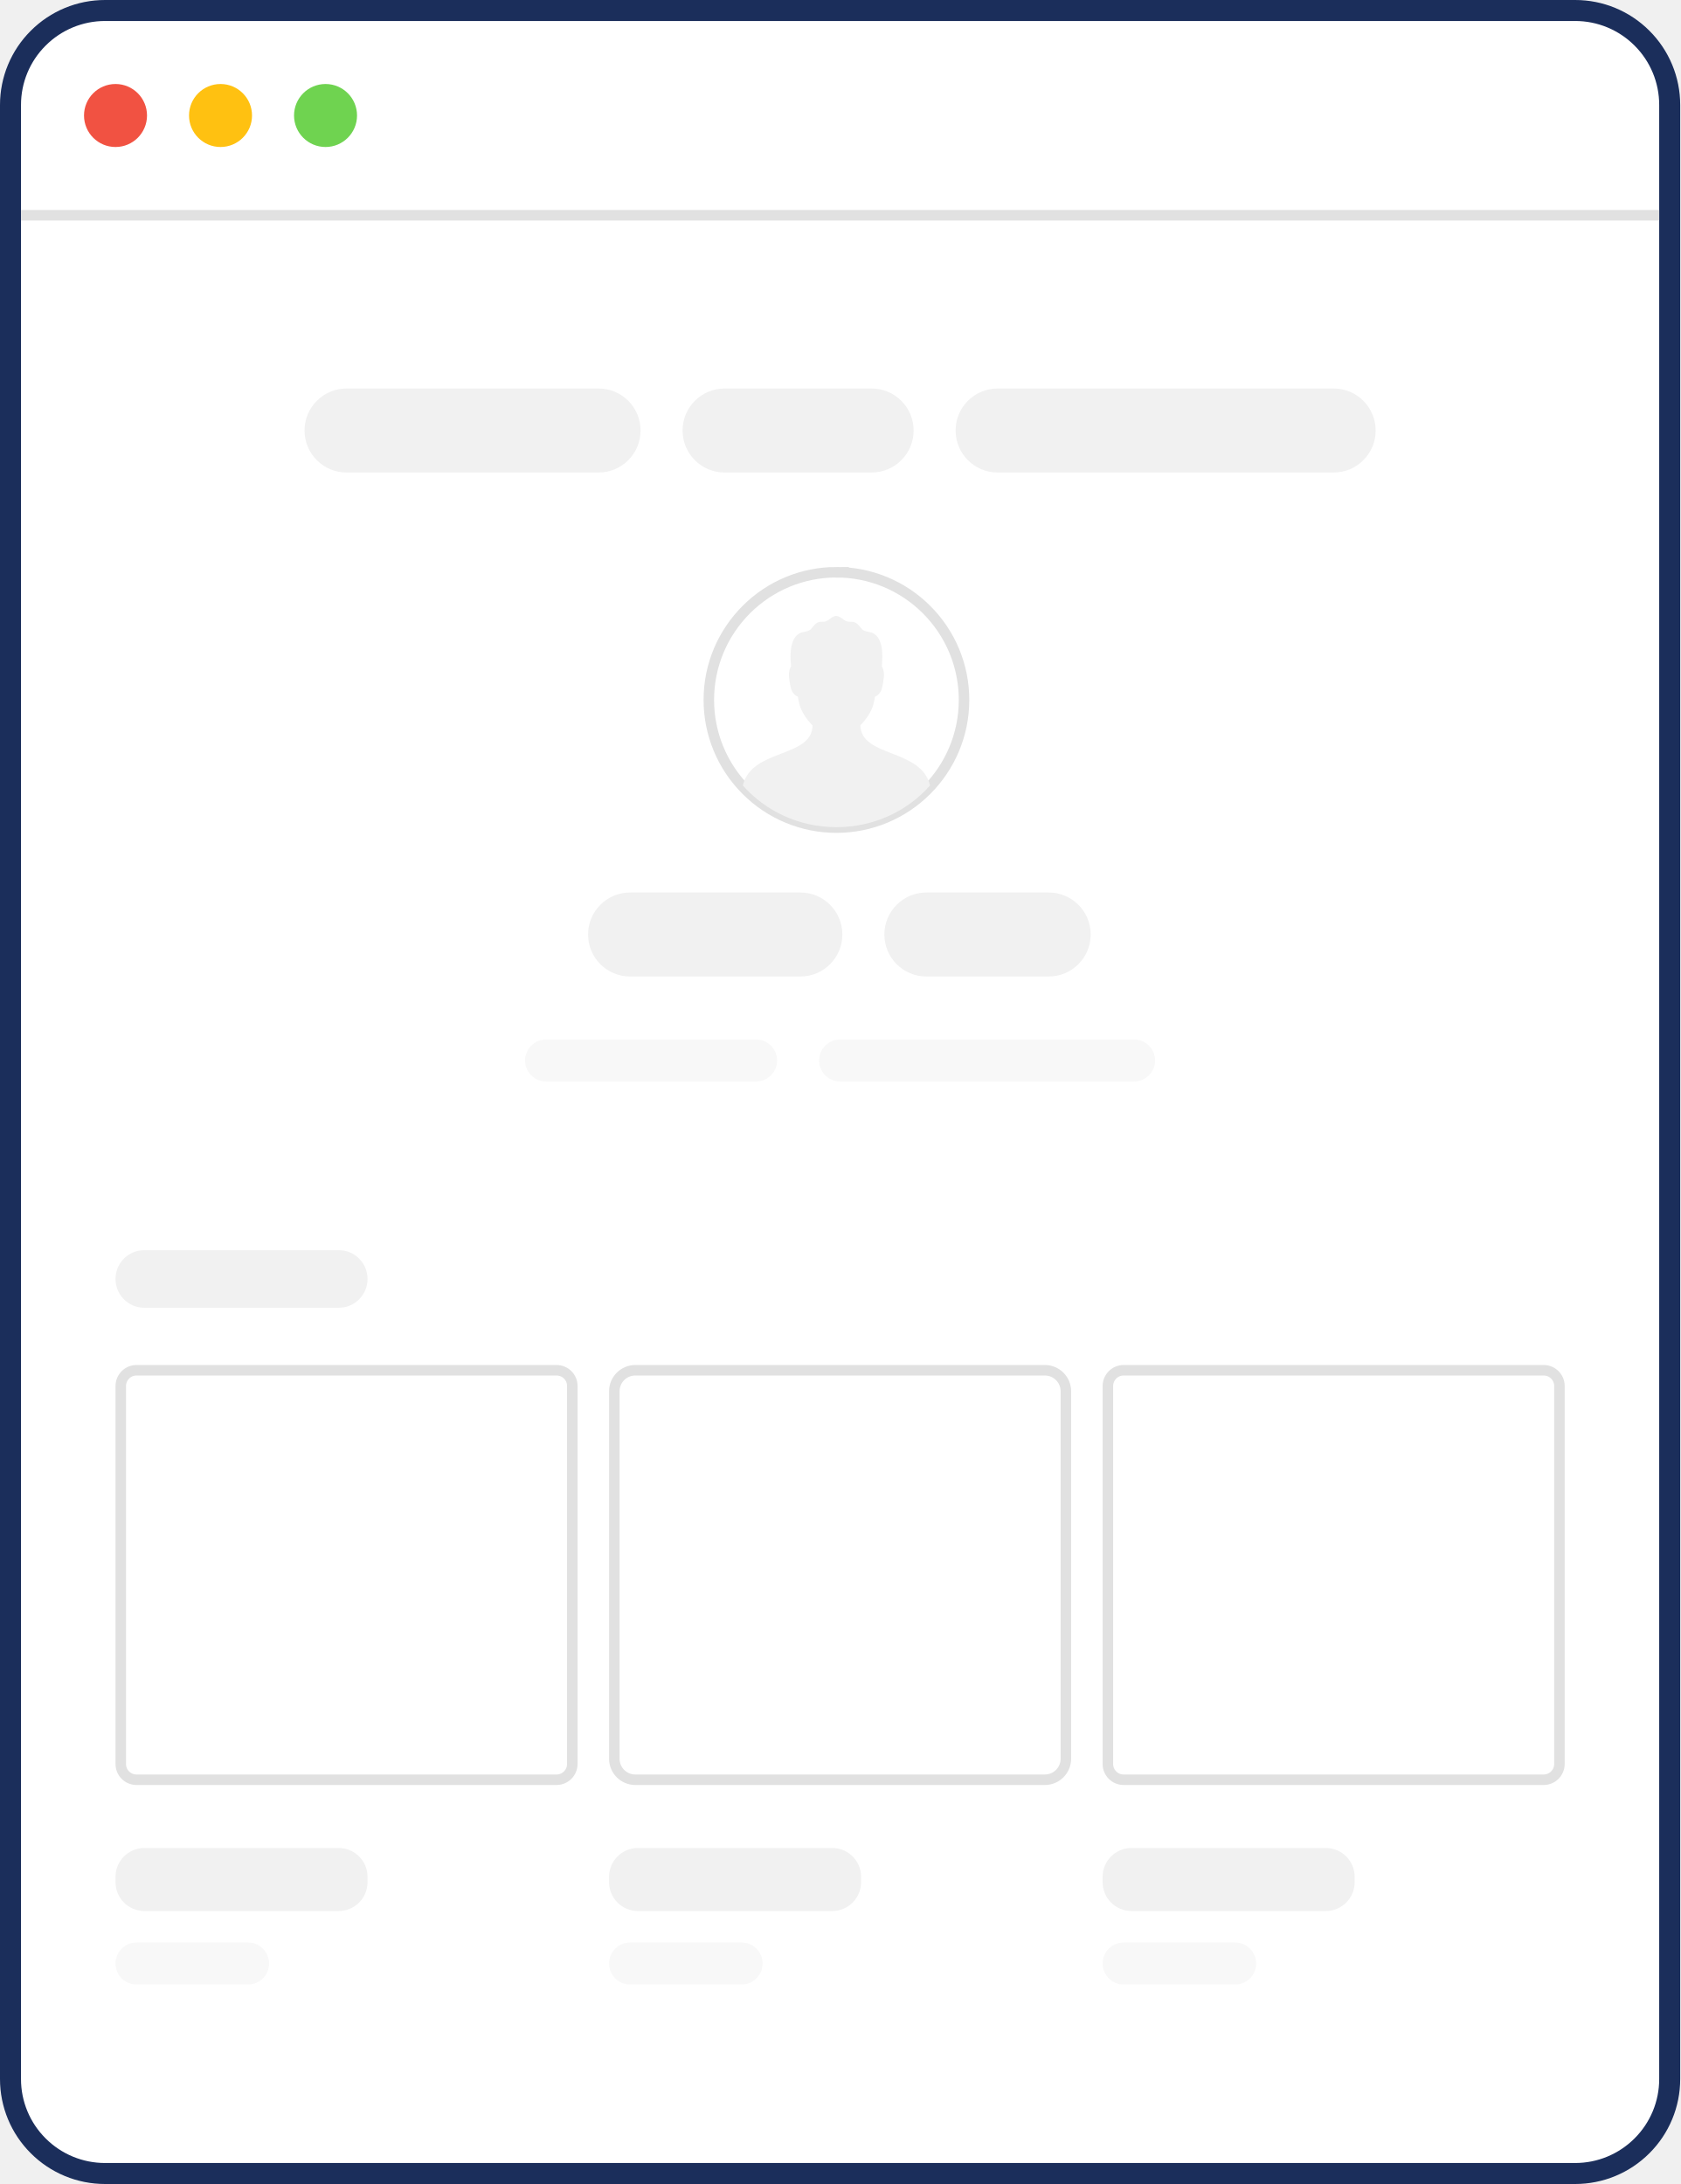
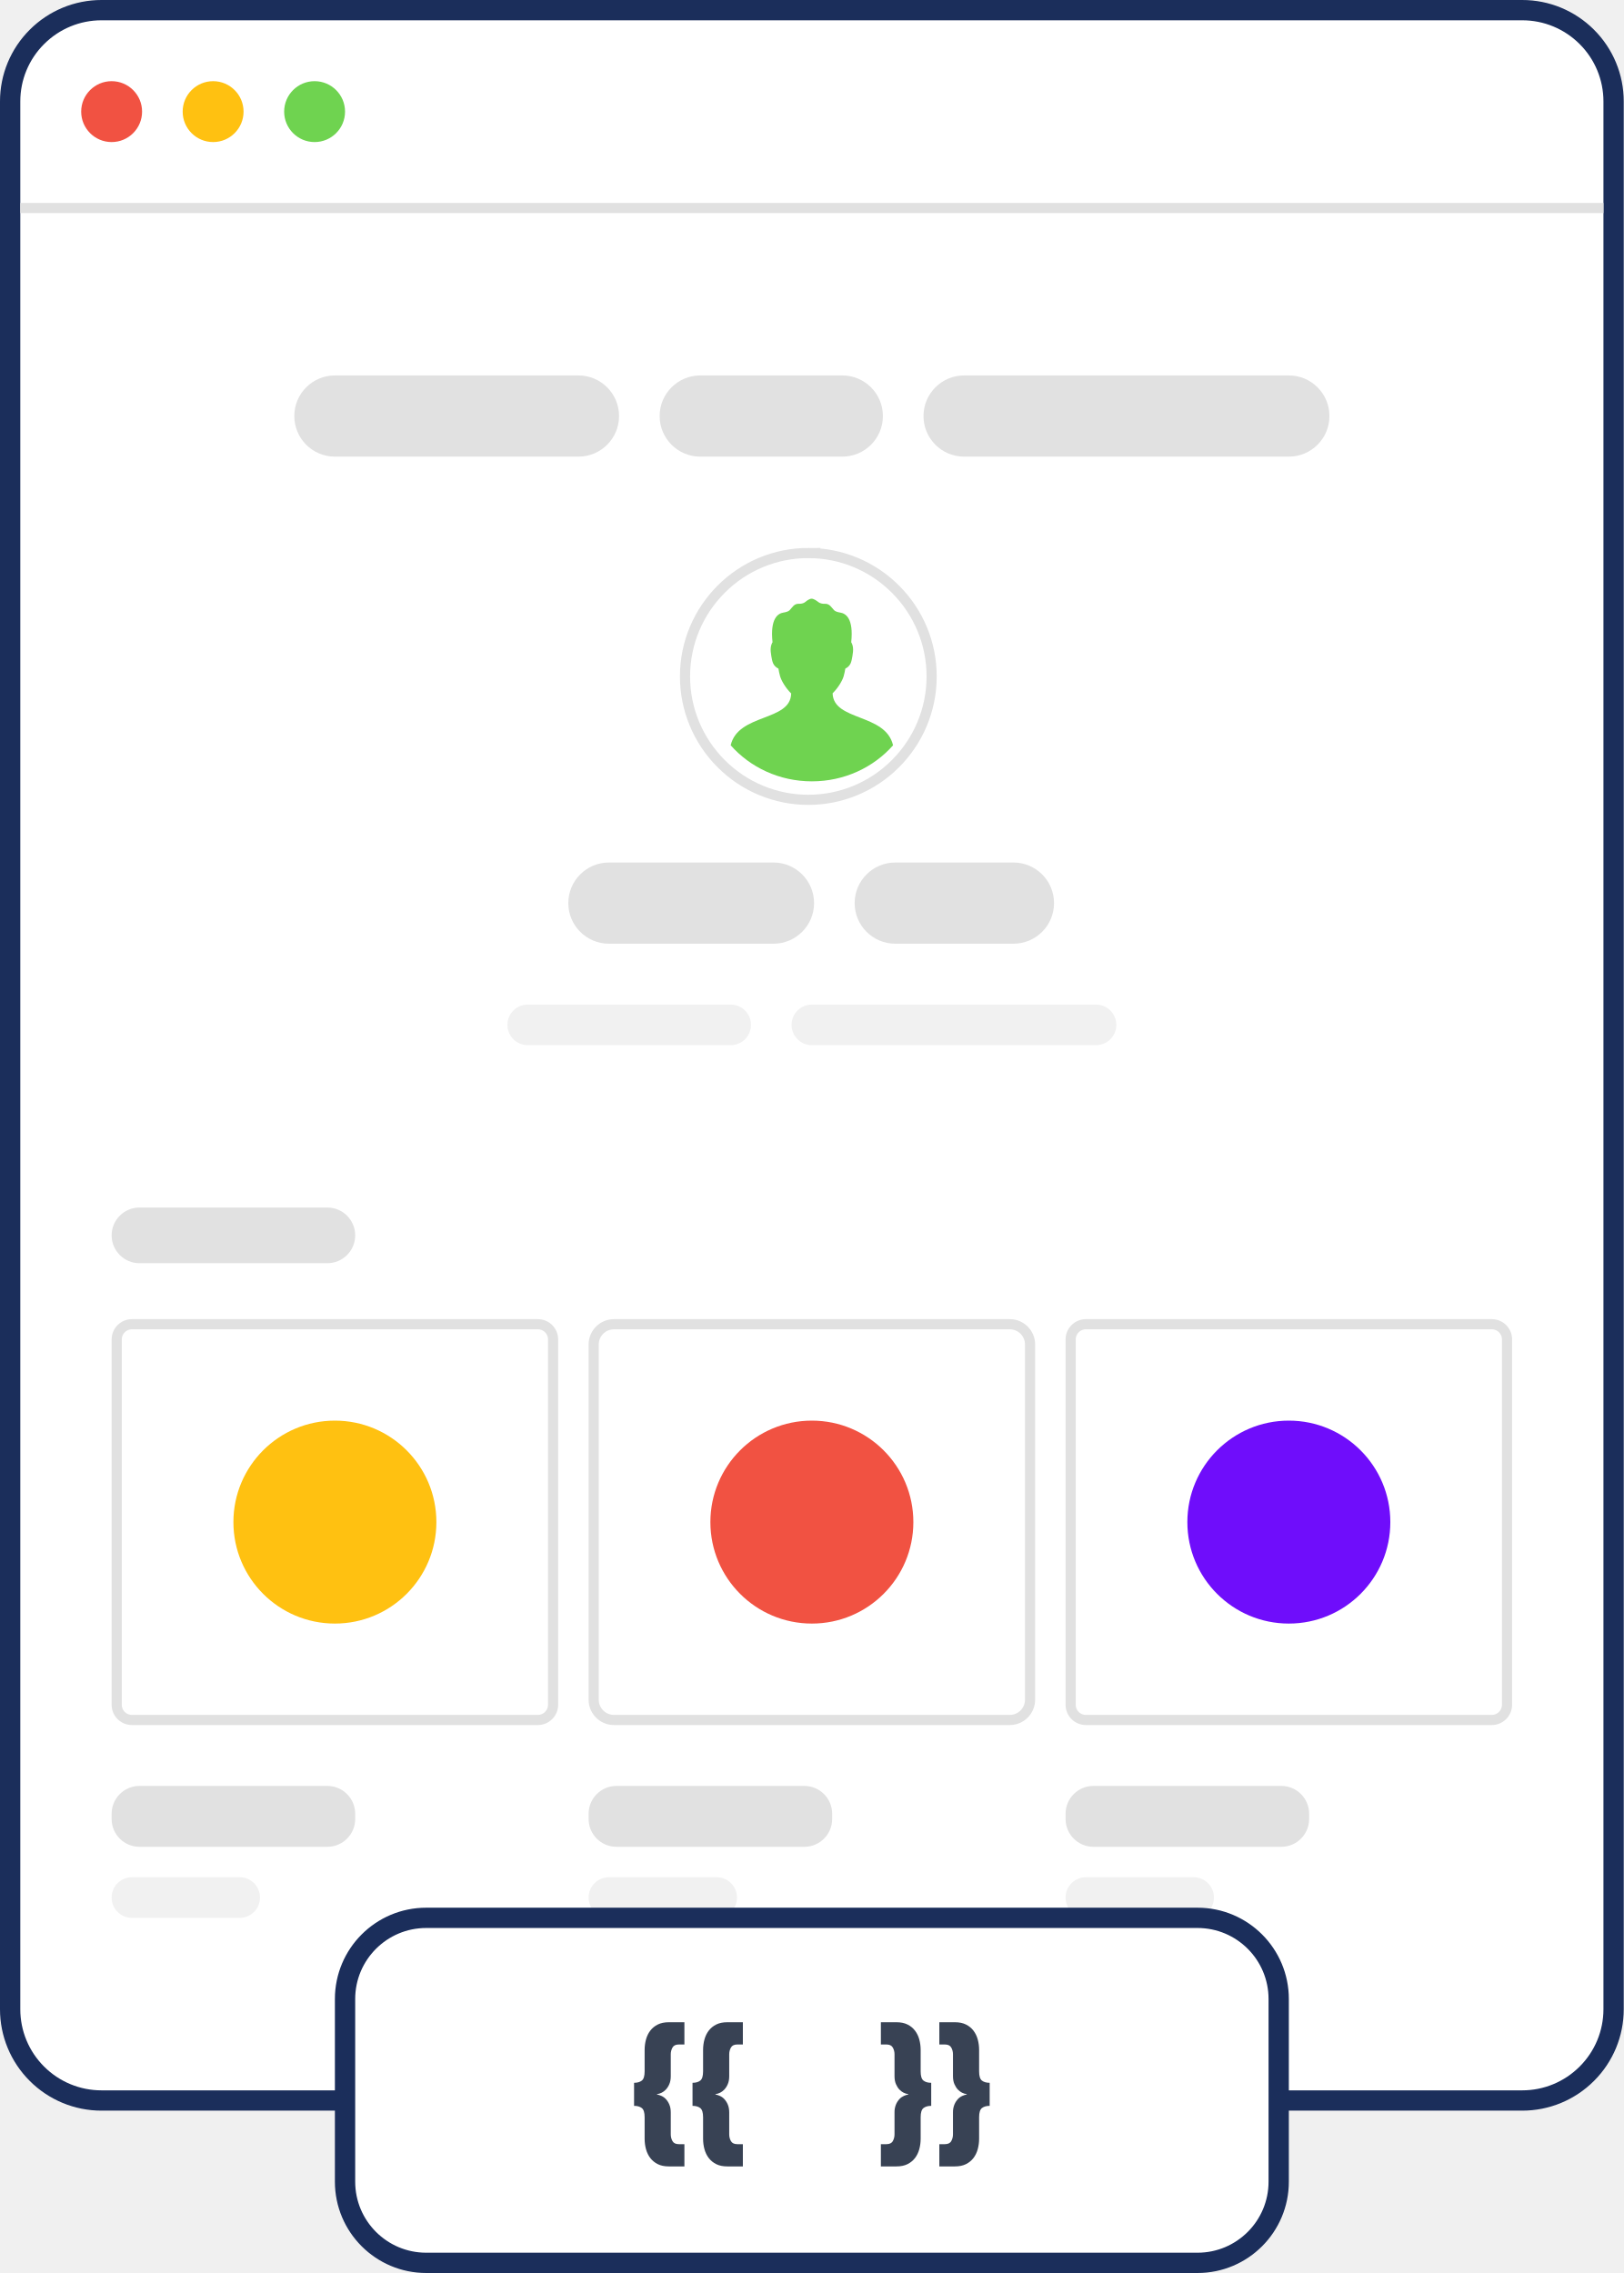
- <svg xmlns="http://www.w3.org/2000/svg" width="160" height="208" viewBox="0 0 160 208">
+ <svg xmlns="http://www.w3.org/2000/svg" width="160" height="224" viewBox="0 0 160 224">
  <g fill="none" fill-rule="evenodd" transform="translate(2 2)">
    <path fill="#FFF" stroke="#1B2E5B" stroke-width="2" d="M147.995-1a8.98 8.98 0 016.366 2.635A8.966 8.966 0 01157 7.997h0v188.006a8.964 8.964 0 01-2.638 6.36 8.981 8.981 0 01-6.367 2.637h0H8.005a8.98 8.98 0 01-6.366-2.635A8.966 8.966 0 01-1 196.003h0V7.997a8.964 8.964 0 012.638-6.36A8.981 8.981 0 018.005-1h0z" />
    <path fill="#E1E1E1" d="M0 18h156v1H0z" />
    <path fill="#FFF" stroke="#E1E1E1" d="M50.995 128.5c.416 0 .793.167 1.066.439.271.27.439.644.439 1.058h0v36.006a1.504 1.504 0 01-1.505 1.497h0-39.99c-.416 0-.793-.167-1.066-.439a1.488 1.488 0 01-.439-1.058h0v-36.006a1.504 1.504 0 011.505-1.497h0z" />
    <rect width="43" height="39" x="56.5" y="128.5" fill="#FFF" stroke="#E1E1E1" rx="2" />
    <path fill="#FFF" stroke="#E1E1E1" d="M144.995 128.5c.416 0 .793.167 1.066.439.271.27.439.644.439 1.058h0v36.006a1.504 1.504 0 01-1.505 1.497h0-39.99c-.416 0-.793-.167-1.066-.439a1.488 1.488 0 01-.439-1.058h0v-36.006a1.504 1.504 0 011.505-1.497h0zm-67.345-76a12.11 12.11 0 018.59 3.565 12.128 12.128 0 013.562 8.596c0 3.353-1.363 6.393-3.563 8.595a12.108 12.108 0 01-8.588 3.565 12.11 12.11 0 01-8.589-3.565A12.128 12.128 0 0165.5 64.66c0-3.354 1.362-6.394 3.562-8.596a12.108 12.108 0 018.589-3.565z" />
-     <path fill="#F1F1F1" d="M79.927 67.08c.637-.634 1.079-1.416 1.21-1.876a7.24 7.24 0 00.185-.847c.27-.122.478-.333.592-.6.16-.385.248-1.21.25-1.246.068-.655-.173-1.032-.196-1.051.282-2.655-.611-3.18-1.206-3.273-.21-.033-.53-.109-.673-.26-.332-.349-.48-.737-1.055-.707-.212.012-.5-.051-.663-.182-.22-.176-.523-.38-.749-.38-.22 0-.499.197-.702.369-.158.136-.44.204-.653.192-.575-.032-.723.358-1.054.707-.143.15-.464.226-.674.26-.594.093-1.486.618-1.205 3.272-.024.023-.263.402-.196 1.052.003.035.089.862.25 1.246.112.266.322.478.592.6.038.237.1.551.184.846.137.473.582 1.27 1.228 1.908h-.013c-.076 3.097-5.817 2.162-6.638 5.698 2.137 2.424 5.338 3.97 8.911 3.97 3.574 0 6.777-1.546 8.908-3.969-.815-3.544-6.542-2.64-6.633-5.73z" />
-     <g fill="#F1F1F1" transform="translate(27 35)">
+     <path fill="#6FD350" d="M80.044 66.324c.572-.568.968-1.267 1.087-1.679.077-.264.131-.546.165-.757.243-.11.43-.299.532-.536.144-.345.223-1.085.224-1.116.062-.586-.155-.923-.175-.94.252-2.375-.55-2.844-1.083-2.928-.19-.03-.476-.097-.605-.233-.298-.312-.43-.66-.947-.632-.19.01-.449-.046-.596-.164-.197-.157-.47-.339-.672-.339-.198 0-.448.176-.63.33-.143.122-.395.182-.586.171-.516-.028-.65.32-.947.633-.129.135-.417.203-.605.232-.533.084-1.335.553-1.083 2.928-.021.02-.235.36-.175.94.003.032.08.773.224 1.116.101.238.29.427.532.537.034.212.09.493.165.757.123.423.523 1.135 1.103 1.707h-.012c-.068 2.77-5.223 1.934-5.96 5.097C71.918 73.617 74.792 75 78.001 75c3.21 0 6.085-1.383 7.999-3.55-.732-3.172-5.875-2.362-5.956-5.126z" />
+     <g fill="#E1E1E1" transform="translate(27 35)">
      <rect width="32" height="8" rx="4" />
      <rect width="22" height="8" x="36" rx="4" />
      <rect width="40" height="8" x="62" rx="4" />
    </g>
-     <g fill="#F1F1F1" opacity=".5" transform="translate(48 97)">
+     <g fill="#F1F1F1" transform="translate(48 97)">
      <rect width="24" height="4" rx="2" />
      <rect width="32" height="4" x="28" rx="2" />
    </g>
-     <g fill="#F1F1F1" transform="translate(54 83)">
+     <g fill="#E1E1E1" transform="translate(54 83)">
      <rect width="24.216" height="8" rx="4" />
      <rect width="19.647" height="8" x="28.216" rx="4" />
    </g>
-     <rect width="24" height="5.487" x="9" y="117.062" fill="#F1F1F1" rx="2.744" />
-     <rect width="24" height="6" x="9" y="174" fill="#F1F1F1" rx="2.744" />
-     <rect width="24" height="6" x="56" y="174" fill="#F1F1F1" rx="2.744" />
-     <rect width="24" height="6" x="103" y="174" fill="#F1F1F1" rx="2.744" />
-     <rect width="14.621" height="4" x="9" y="183" fill="#F1F1F1" opacity=".5" rx="2" />
-     <rect width="14.621" height="4" x="56" y="183" fill="#F1F1F1" opacity=".5" rx="2" />
-     <rect width="14.621" height="4" x="103" y="183" fill="#F1F1F1" opacity=".5" rx="2" />
+     <rect width="24" height="5.487" x="9" y="117" fill="#E1E1E1" rx="2.744" />
+     <rect width="24" height="6" x="9" y="174" fill="#E1E1E1" rx="2.744" />
+     <rect width="24" height="6" x="56" y="174" fill="#E1E1E1" rx="2.744" />
+     <rect width="24" height="6" x="103" y="174" fill="#E1E1E1" rx="2.744" />
+     <rect width="14.621" height="4" x="9" y="183" fill="#F1F1F1" rx="2" />
+     <rect width="14.621" height="4" x="56" y="183" fill="#F1F1F1" rx="2" />
+     <rect width="14.621" height="4" x="103" y="183" fill="#F1F1F1" rx="2" />
    <circle cx="9" cy="9" r="3" fill="#F15242" />
    <circle cx="19" cy="9" r="3" fill="#FFC111" />
    <circle cx="29" cy="9" r="3" fill="#6FD350" />
+     <g transform="translate(33 188)">
+       <rect width="92" height="34" x="-1" y="-1" fill="#FFF" stroke="#1B2E5B" stroke-width="2" rx="8" />
+       <path fill="#384254" fill-rule="nonzero" d="M32.44 23.496v-2.192h-.544c-.31 0-.52-.101-.632-.304a1.335 1.335 0 01-.168-.656v-2.16c0-.31-.048-.573-.144-.792a1.82 1.82 0 00-.344-.536 1.36 1.36 0 00-.44-.312 1.886 1.886 0 00-.432-.136v-.032a1.475 1.475 0 00.872-.448 1.82 1.82 0 00.344-.536c.096-.219.144-.483.144-.792v-2.16c0-.235.056-.453.168-.656.112-.203.323-.304.632-.304h.544V9.288h-1.536c-.427 0-.79.075-1.088.224-.299.15-.544.35-.736.6-.192.25-.333.541-.424.872-.09.33-.136.677-.136 1.04v2.112c0 .459-.093.76-.28.904-.187.144-.44.216-.76.216v2.272c.32 0 .573.072.76.216.187.144.28.445.28.904v2.112c0 .363.045.71.136 1.04.09.33.232.621.424.872.192.25.437.45.736.6.299.15.661.224 1.088.224h1.536zm5.76 0v-2.192h-.544c-.31 0-.52-.101-.632-.304a1.335 1.335 0 01-.168-.656v-2.16c0-.31-.048-.573-.144-.792a1.82 1.82 0 00-.344-.536 1.36 1.36 0 00-.44-.312 1.886 1.886 0 00-.432-.136v-.032a1.475 1.475 0 00.872-.448 1.82 1.82 0 00.344-.536c.096-.219.144-.483.144-.792v-2.16c0-.235.056-.453.168-.656.112-.203.323-.304.632-.304h.544V9.288h-1.536c-.427 0-.79.075-1.088.224-.299.15-.544.35-.736.6-.192.25-.333.541-.424.872-.09.33-.136.677-.136 1.04v2.112c0 .459-.093.76-.28.904-.187.144-.44.216-.76.216v2.272c.32 0 .573.072.76.216.187.144.28.445.28.904v2.112c0 .363.045.71.136 1.04.09.33.232.621.424.872.192.25.437.45.736.6.299.15.661.224 1.088.224H38.2zm15.136 0c.427 0 .79-.075 1.088-.224.299-.15.544-.35.736-.6.192-.25.333-.541.424-.872.09-.33.136-.677.136-1.04v-2.112c0-.459.093-.76.28-.904.187-.144.44-.216.76-.216v-2.272c-.32 0-.573-.072-.76-.216-.187-.144-.28-.445-.28-.904v-2.112c0-.363-.045-.71-.136-1.04a2.507 2.507 0 00-.424-.872 2.086 2.086 0 00-.736-.6c-.299-.15-.661-.224-1.088-.224H51.8v2.192h.544c.31 0 .52.101.632.304.112.203.168.421.168.656v2.16c0 .31.048.573.144.792.096.219.21.397.344.536a1.475 1.475 0 00.872.448v.032a1.886 1.886 0 00-.432.136 1.36 1.36 0 00-.44.312 1.82 1.82 0 00-.344.536 1.964 1.964 0 00-.144.792v2.16c0 .235-.056.453-.168.656-.112.203-.323.304-.632.304H51.8v2.192h1.536zm5.76 0c.427 0 .79-.075 1.088-.224.299-.15.544-.35.736-.6.192-.25.333-.541.424-.872.09-.33.136-.677.136-1.04v-2.112c0-.459.093-.76.28-.904.187-.144.44-.216.76-.216v-2.272c-.32 0-.573-.072-.76-.216-.187-.144-.28-.445-.28-.904v-2.112c0-.363-.045-.71-.136-1.04a2.507 2.507 0 00-.424-.872 2.086 2.086 0 00-.736-.6c-.299-.15-.661-.224-1.088-.224H57.56v2.192h.544c.31 0 .52.101.632.304.112.203.168.421.168.656v2.16c0 .31.048.573.144.792.096.219.21.397.344.536a1.475 1.475 0 00.872.448v.032a1.886 1.886 0 00-.432.136 1.36 1.36 0 00-.44.312 1.82 1.82 0 00-.344.536 1.964 1.964 0 00-.144.792v2.16c0 .235-.056.453-.168.656-.112.203-.323.304-.632.304h-.544v2.192h1.536z" />
+     </g>
+     <circle cx="31" cy="148" r="10" fill="#FFC111" />
+     <circle cx="78" cy="148" r="10" fill="#F15242" />
+     <circle cx="125" cy="148" r="10" fill="#6F0DFB" />
  </g>
</svg>
